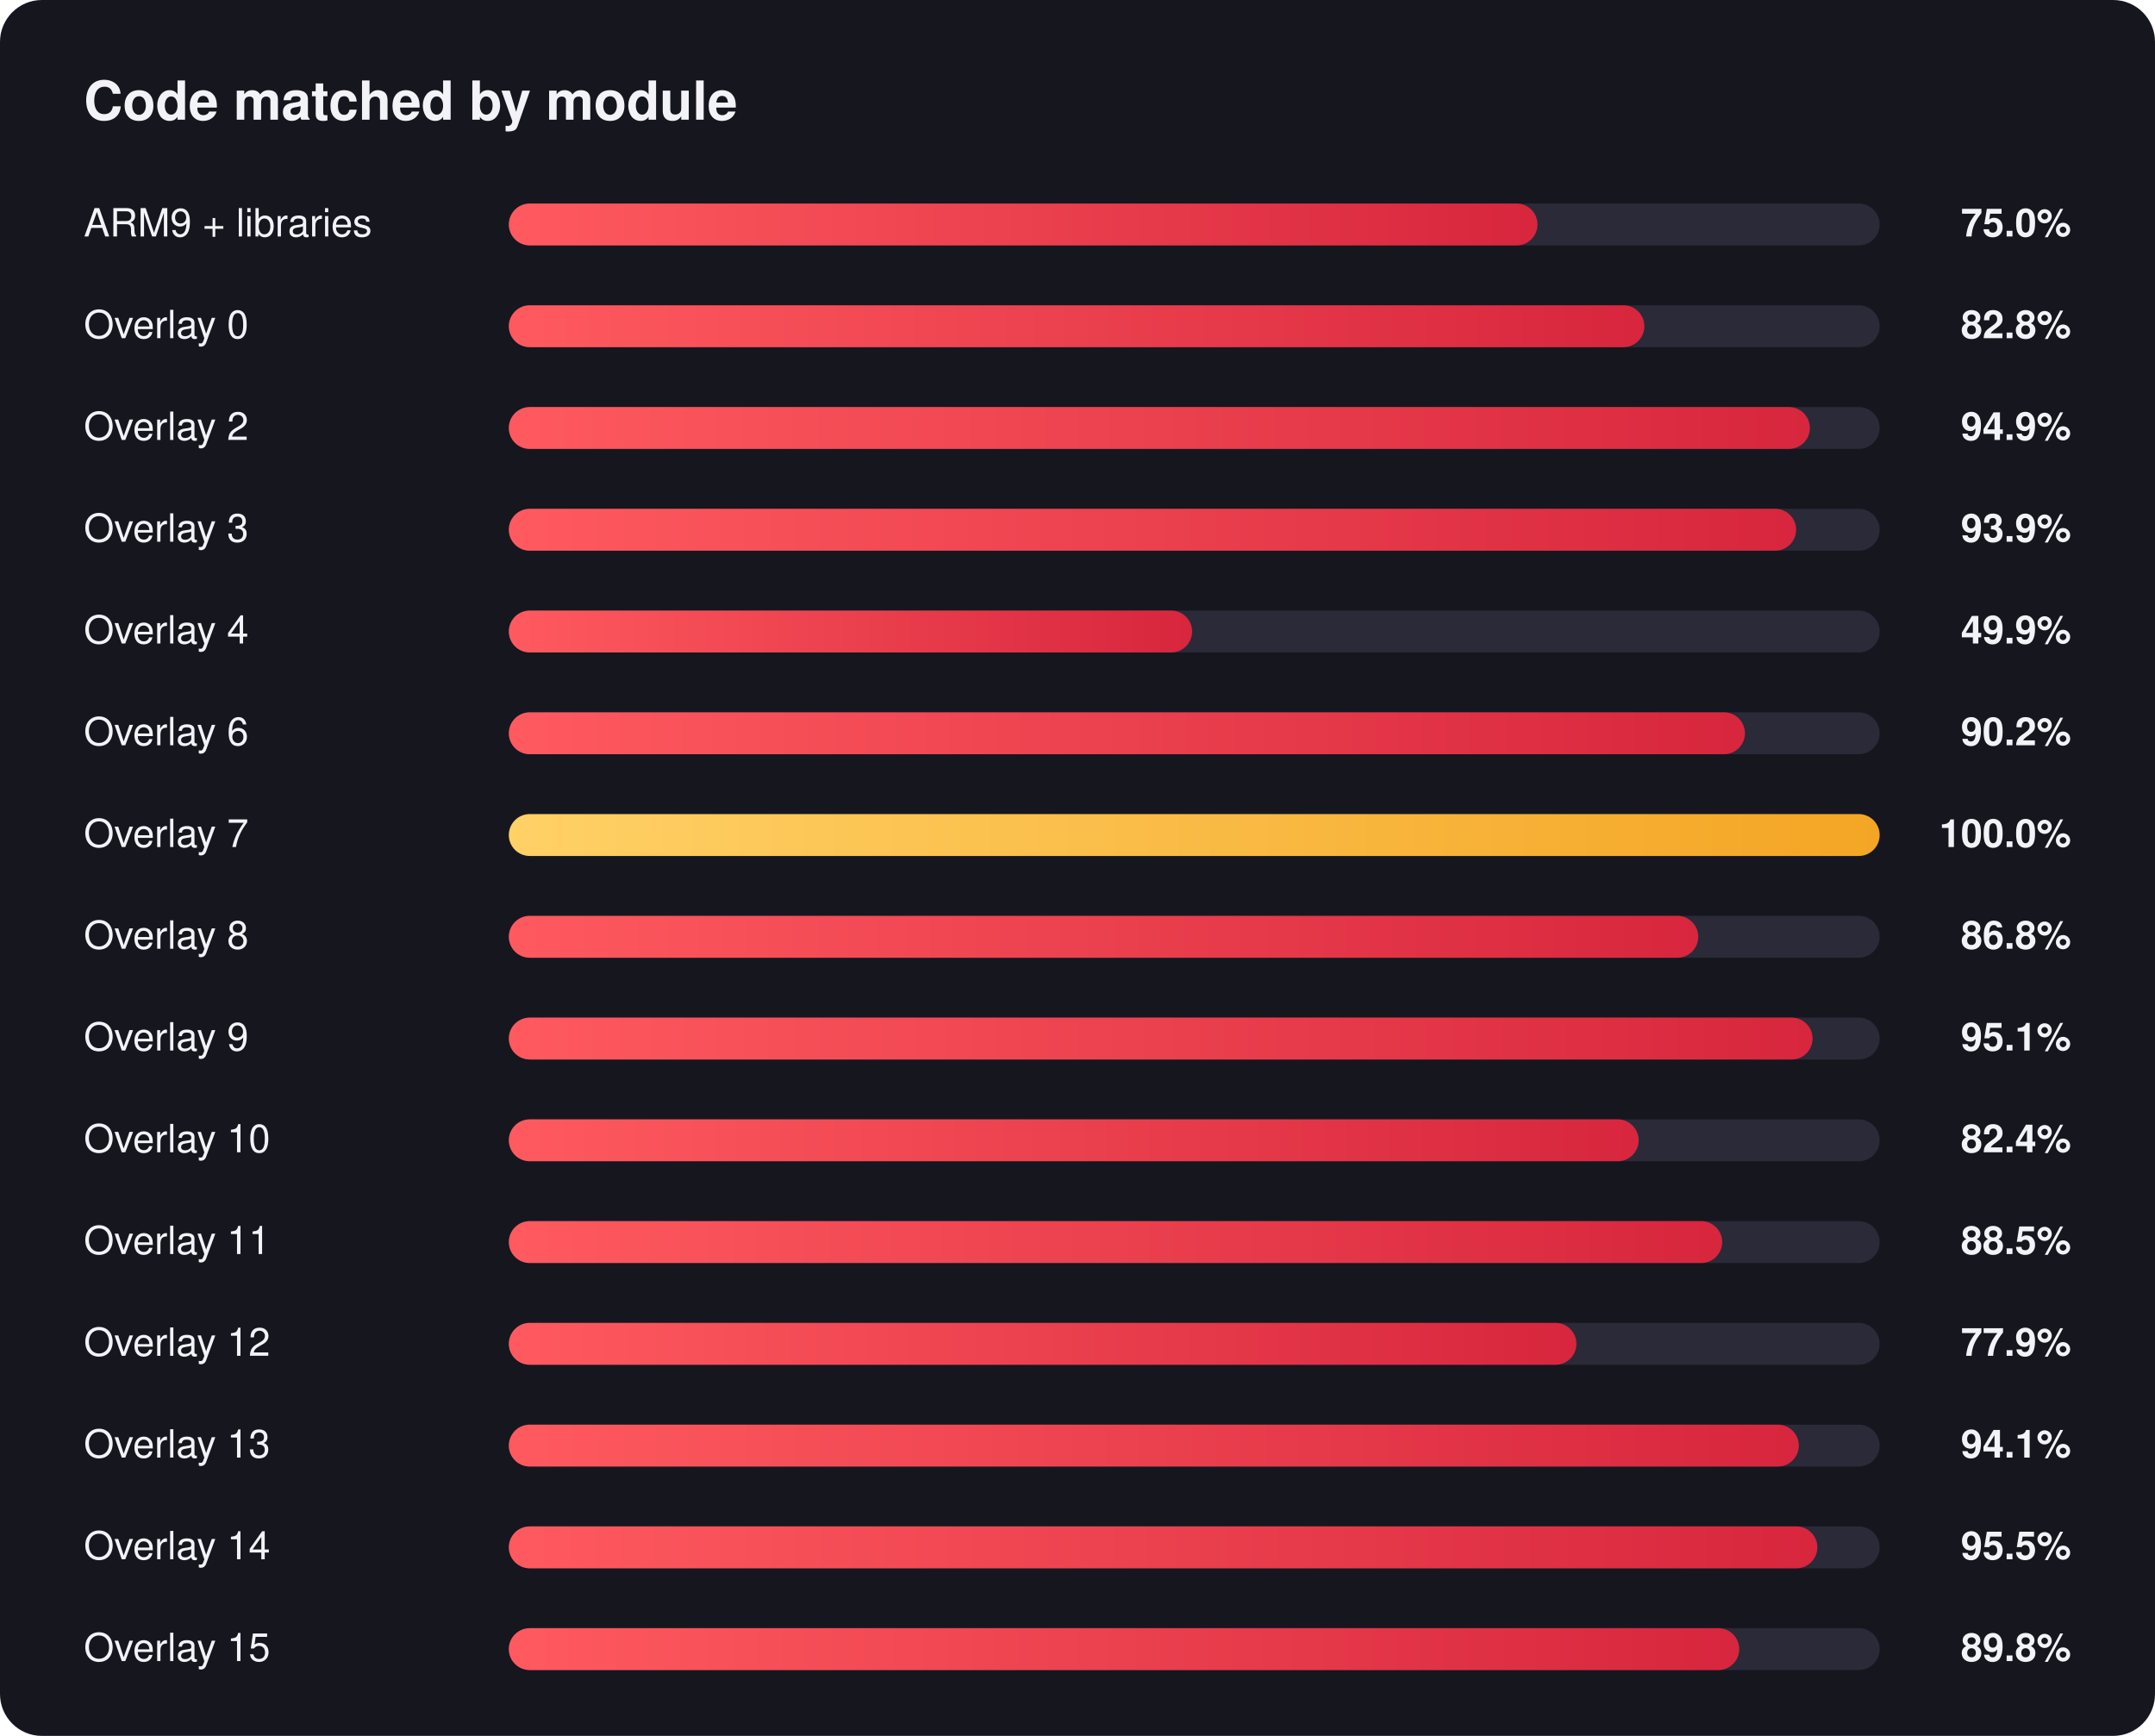
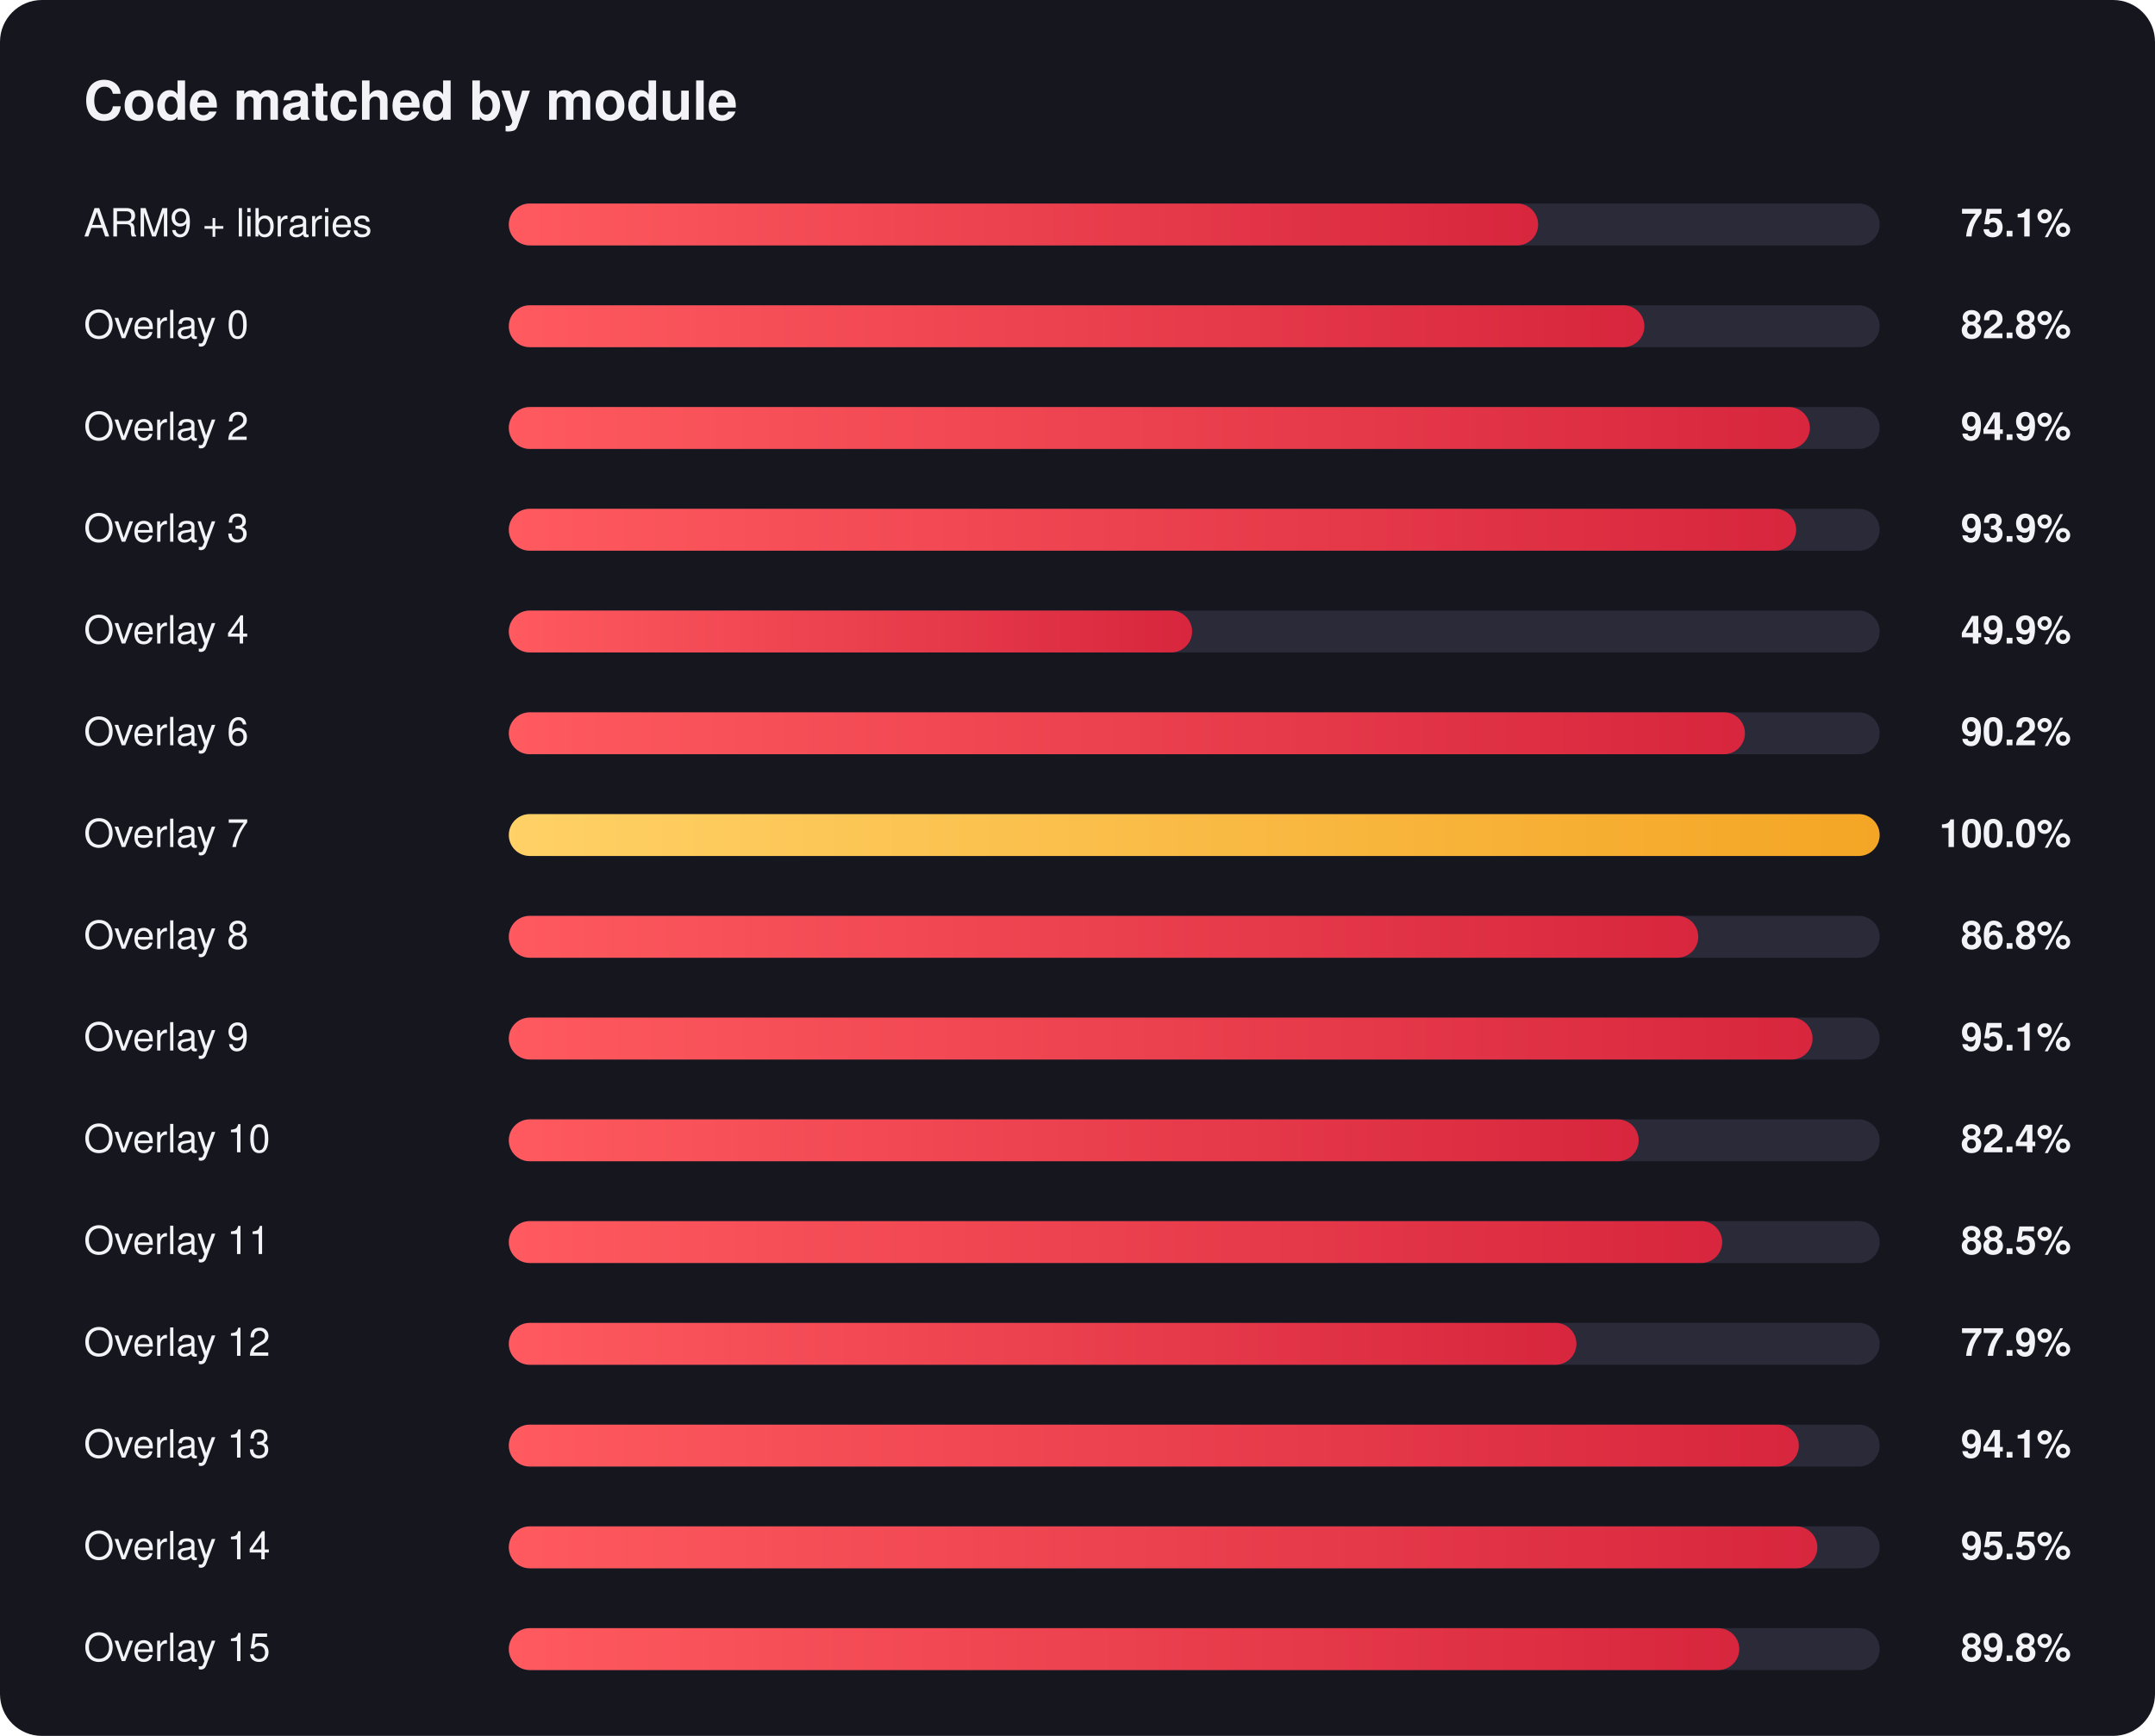
<svg xmlns="http://www.w3.org/2000/svg" width="720" height="580" viewBox="0 0 720 580" font-family="Segoe UI, Helvetica, Arial, sans-serif">
  <defs>
    <linearGradient id="red" x1="0" x2="1" y1="0" y2="0">
      <stop offset="0" stop-color="#ff5a5f" />
      <stop offset="1" stop-color="#d7263d" />
    </linearGradient>
    <linearGradient id="gold" x1="0" x2="1" y1="0" y2="0">
      <stop offset="0" stop-color="#ffd166" />
      <stop offset="1" stop-color="#f4a524" />
    </linearGradient>
  </defs>
  <rect width="720" height="580" rx="14" fill="#16161f" />
  <text x="28" y="40" fill="#f2f2f7" font-size="18" font-weight="700">Code matched by module</text>
  <text x="28" y="79" fill="#f2f2f7" font-size="13">ARM9 + libraries</text>
-   <text x="692" y="79" fill="#f2f2f7" font-size="13" font-weight="600" text-anchor="end">75.0%</text>
+   <text x="692" y="79" fill="#f2f2f7" font-size="13" font-weight="600" text-anchor="end">75.1%</text>
  <rect x="170" y="68" width="458" height="14" rx="7.0" fill="#2a2a38" />
-   <rect x="170" y="68" width="343.7" height="14" rx="7.0" fill="url(#red)" />
+   <rect x="170" y="68" width="343.9" height="14" rx="7.0" fill="url(#red)" />
  <text x="28" y="113" fill="#f2f2f7" font-size="13">Overlay 0</text>
  <text x="692" y="113" fill="#f2f2f7" font-size="13" font-weight="600" text-anchor="end">82.8%</text>
  <rect x="170" y="102" width="458" height="14" rx="7.0" fill="#2a2a38" />
  <rect x="170" y="102" width="379.4" height="14" rx="7.0" fill="url(#red)" />
  <text x="28" y="147" fill="#f2f2f7" font-size="13">Overlay 2</text>
  <text x="692" y="147" fill="#f2f2f7" font-size="13" font-weight="600" text-anchor="end">94.9%</text>
  <rect x="170" y="136" width="458" height="14" rx="7.0" fill="#2a2a38" />
  <rect x="170" y="136" width="434.7" height="14" rx="7.0" fill="url(#red)" />
  <text x="28" y="181" fill="#f2f2f7" font-size="13">Overlay 3</text>
  <text x="692" y="181" fill="#f2f2f7" font-size="13" font-weight="600" text-anchor="end">93.9%</text>
  <rect x="170" y="170" width="458" height="14" rx="7.0" fill="#2a2a38" />
  <rect x="170" y="170" width="430.1" height="14" rx="7.0" fill="url(#red)" />
  <text x="28" y="215" fill="#f2f2f7" font-size="13">Overlay 4</text>
  <text x="692" y="215" fill="#f2f2f7" font-size="13" font-weight="600" text-anchor="end">49.9%</text>
  <rect x="170" y="204" width="458" height="14" rx="7.0" fill="#2a2a38" />
  <rect x="170" y="204" width="228.3" height="14" rx="7.0" fill="url(#red)" />
  <text x="28" y="249" fill="#f2f2f7" font-size="13">Overlay 6</text>
  <text x="692" y="249" fill="#f2f2f7" font-size="13" font-weight="600" text-anchor="end">90.2%</text>
  <rect x="170" y="238" width="458" height="14" rx="7.0" fill="#2a2a38" />
  <rect x="170" y="238" width="413.0" height="14" rx="7.0" fill="url(#red)" />
  <text x="28" y="283" fill="#f2f2f7" font-size="13">Overlay 7</text>
  <text x="692" y="283" fill="#f2f2f7" font-size="13" font-weight="600" text-anchor="end">100.0%</text>
  <rect x="170" y="272" width="458" height="14" rx="7.0" fill="#2a2a38" />
  <rect x="170" y="272" width="458.0" height="14" rx="7.0" fill="url(#gold)" />
  <text x="28" y="317" fill="#f2f2f7" font-size="13">Overlay 8</text>
  <text x="692" y="317" fill="#f2f2f7" font-size="13" font-weight="600" text-anchor="end">86.8%</text>
  <rect x="170" y="306" width="458" height="14" rx="7.0" fill="#2a2a38" />
  <rect x="170" y="306" width="397.4" height="14" rx="7.0" fill="url(#red)" />
  <text x="28" y="351" fill="#f2f2f7" font-size="13">Overlay 9</text>
  <text x="692" y="351" fill="#f2f2f7" font-size="13" font-weight="600" text-anchor="end">95.1%</text>
  <rect x="170" y="340" width="458" height="14" rx="7.0" fill="#2a2a38" />
  <rect x="170" y="340" width="435.6" height="14" rx="7.0" fill="url(#red)" />
  <text x="28" y="385" fill="#f2f2f7" font-size="13">Overlay 10</text>
  <text x="692" y="385" fill="#f2f2f7" font-size="13" font-weight="600" text-anchor="end">82.4%</text>
  <rect x="170" y="374" width="458" height="14" rx="7.0" fill="#2a2a38" />
  <rect x="170" y="374" width="377.5" height="14" rx="7.0" fill="url(#red)" />
  <text x="28" y="419" fill="#f2f2f7" font-size="13">Overlay 11</text>
  <text x="692" y="419" fill="#f2f2f7" font-size="13" font-weight="600" text-anchor="end">88.5%</text>
  <rect x="170" y="408" width="458" height="14" rx="7.0" fill="#2a2a38" />
  <rect x="170" y="408" width="405.4" height="14" rx="7.0" fill="url(#red)" />
  <text x="28" y="453" fill="#f2f2f7" font-size="13">Overlay 12</text>
  <text x="692" y="453" fill="#f2f2f7" font-size="13" font-weight="600" text-anchor="end">77.9%</text>
  <rect x="170" y="442" width="458" height="14" rx="7.0" fill="#2a2a38" />
  <rect x="170" y="442" width="356.7" height="14" rx="7.0" fill="url(#red)" />
  <text x="28" y="487" fill="#f2f2f7" font-size="13">Overlay 13</text>
  <text x="692" y="487" fill="#f2f2f7" font-size="13" font-weight="600" text-anchor="end">94.1%</text>
  <rect x="170" y="476" width="458" height="14" rx="7.0" fill="#2a2a38" />
  <rect x="170" y="476" width="431.0" height="14" rx="7.0" fill="url(#red)" />
  <text x="28" y="521" fill="#f2f2f7" font-size="13">Overlay 14</text>
  <text x="692" y="521" fill="#f2f2f7" font-size="13" font-weight="600" text-anchor="end">95.5%</text>
  <rect x="170" y="510" width="458" height="14" rx="7.0" fill="#2a2a38" />
  <rect x="170" y="510" width="437.2" height="14" rx="7.0" fill="url(#red)" />
  <text x="28" y="555" fill="#f2f2f7" font-size="13">Overlay 15</text>
  <text x="692" y="555" fill="#f2f2f7" font-size="13" font-weight="600" text-anchor="end">89.8%</text>
  <rect x="170" y="544" width="458" height="14" rx="7.0" fill="#2a2a38" />
  <rect x="170" y="544" width="411.1" height="14" rx="7.0" fill="url(#red)" />
</svg>
